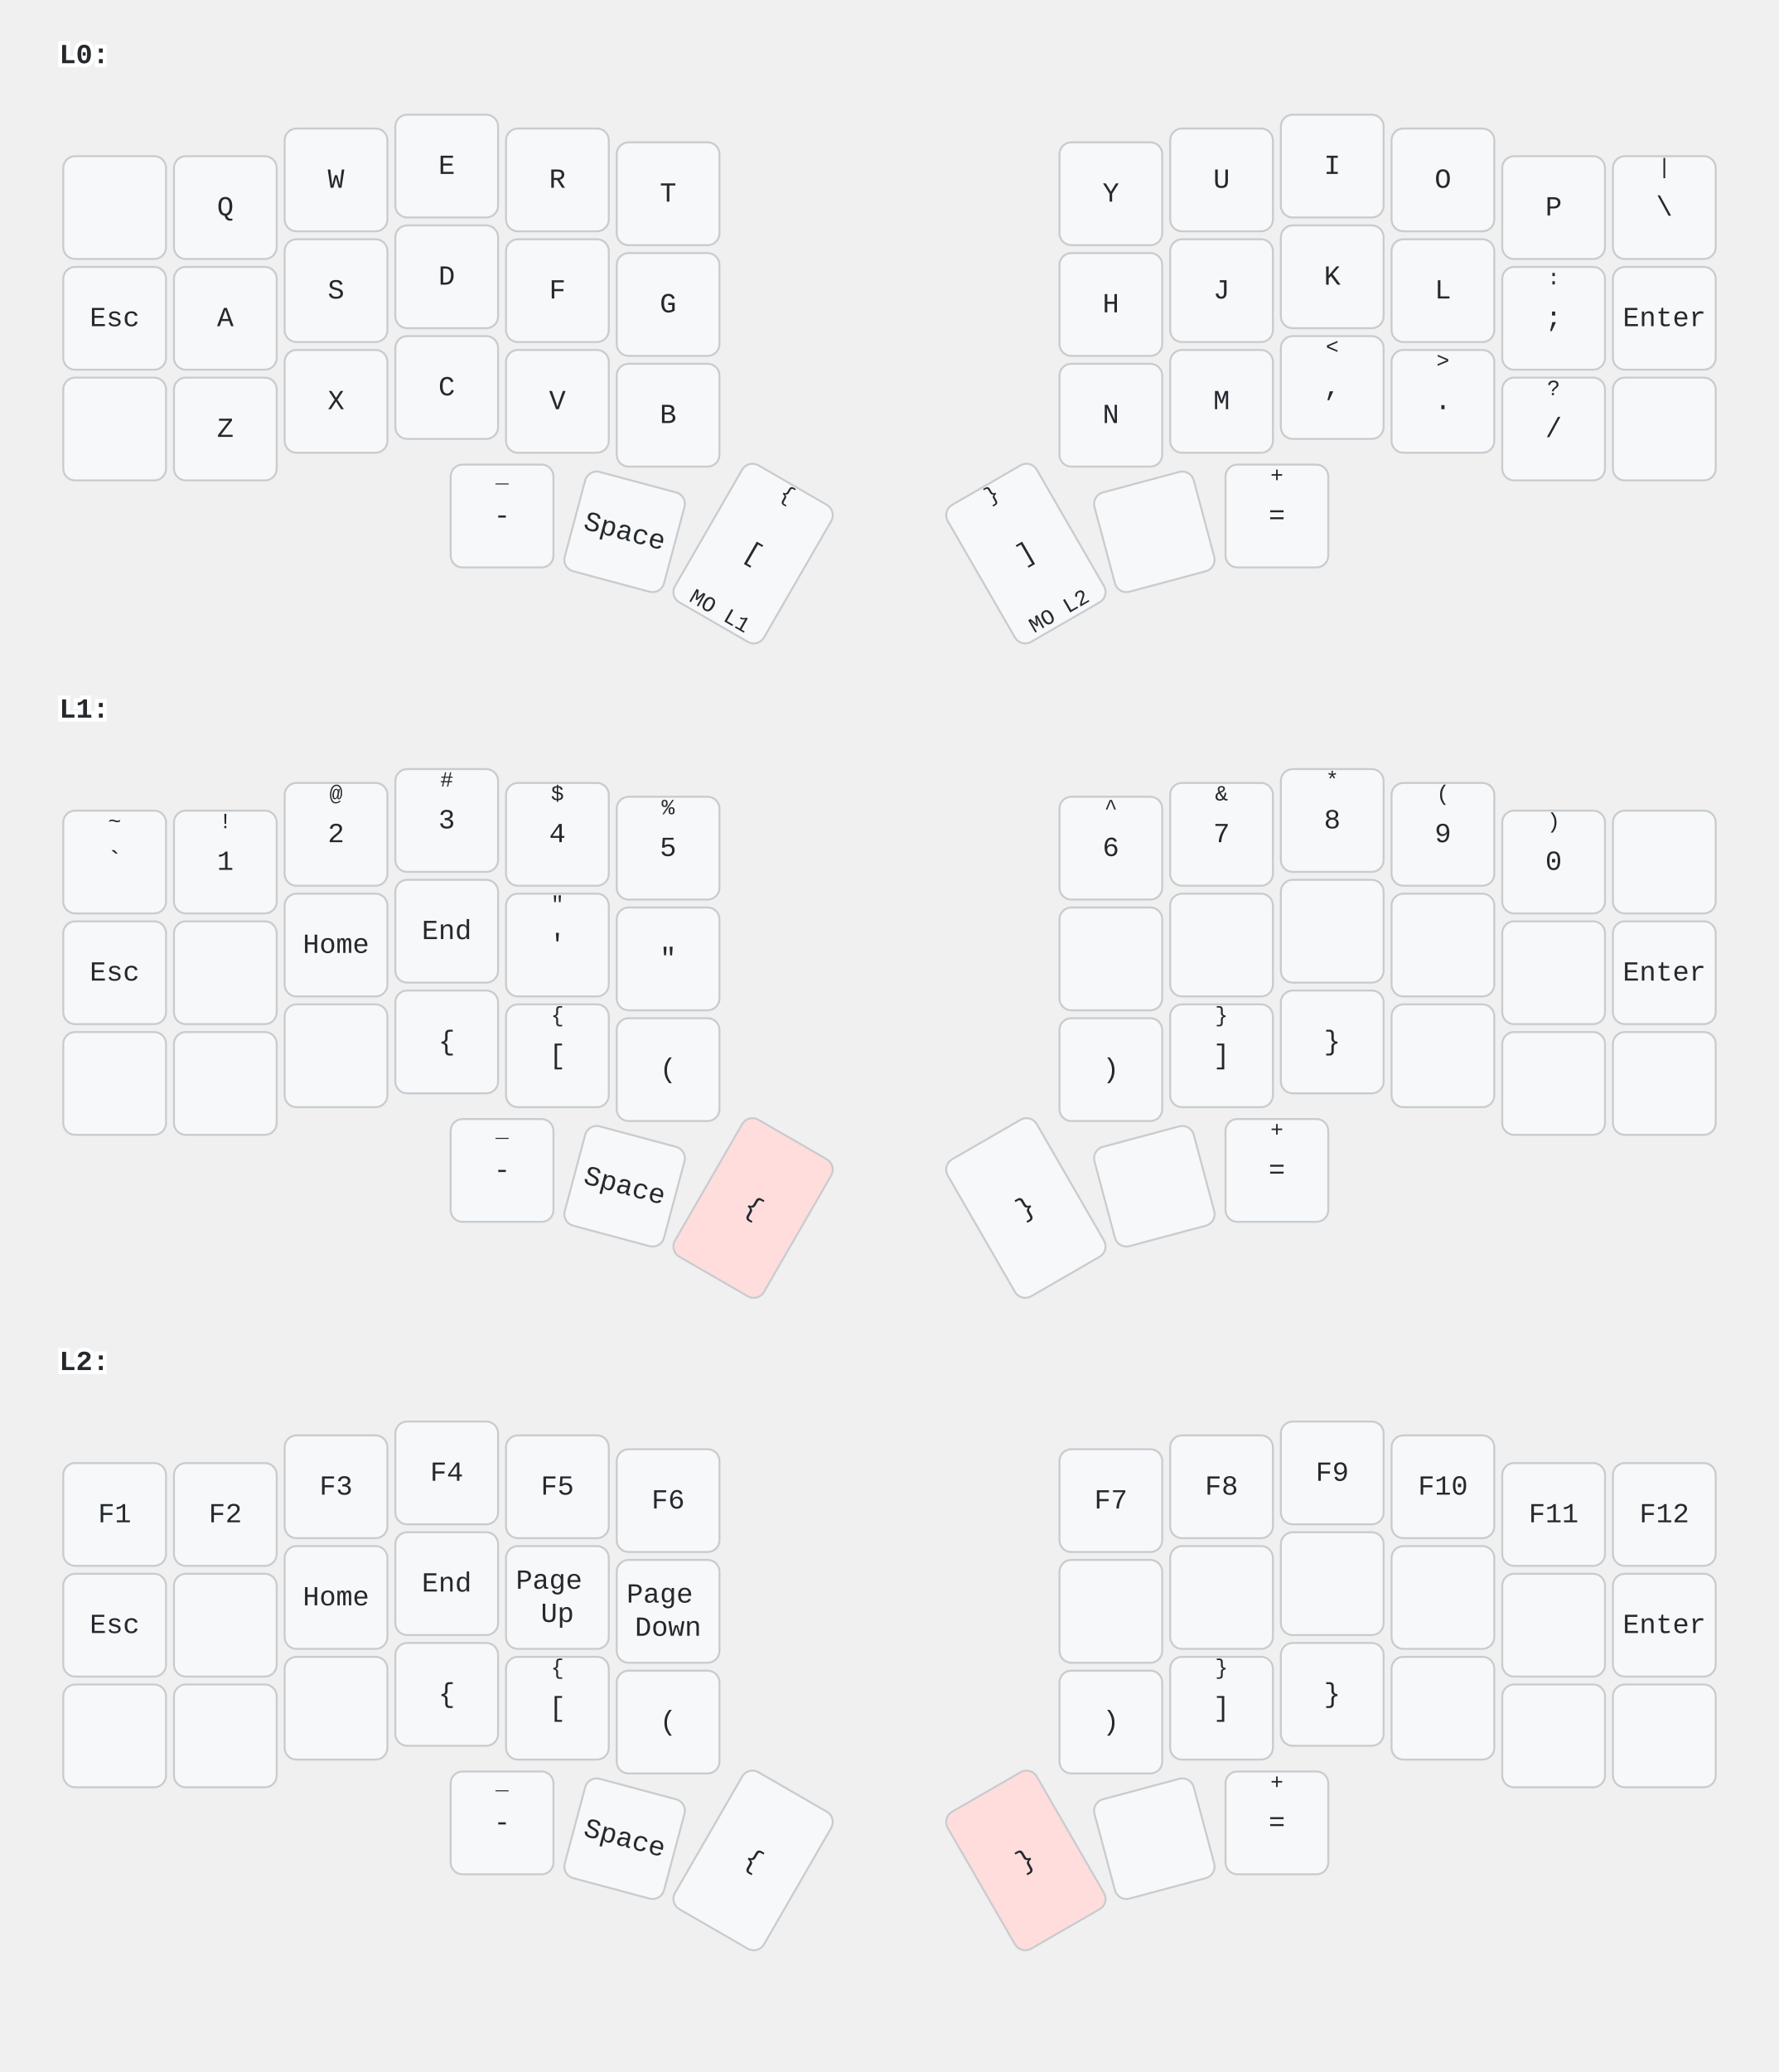
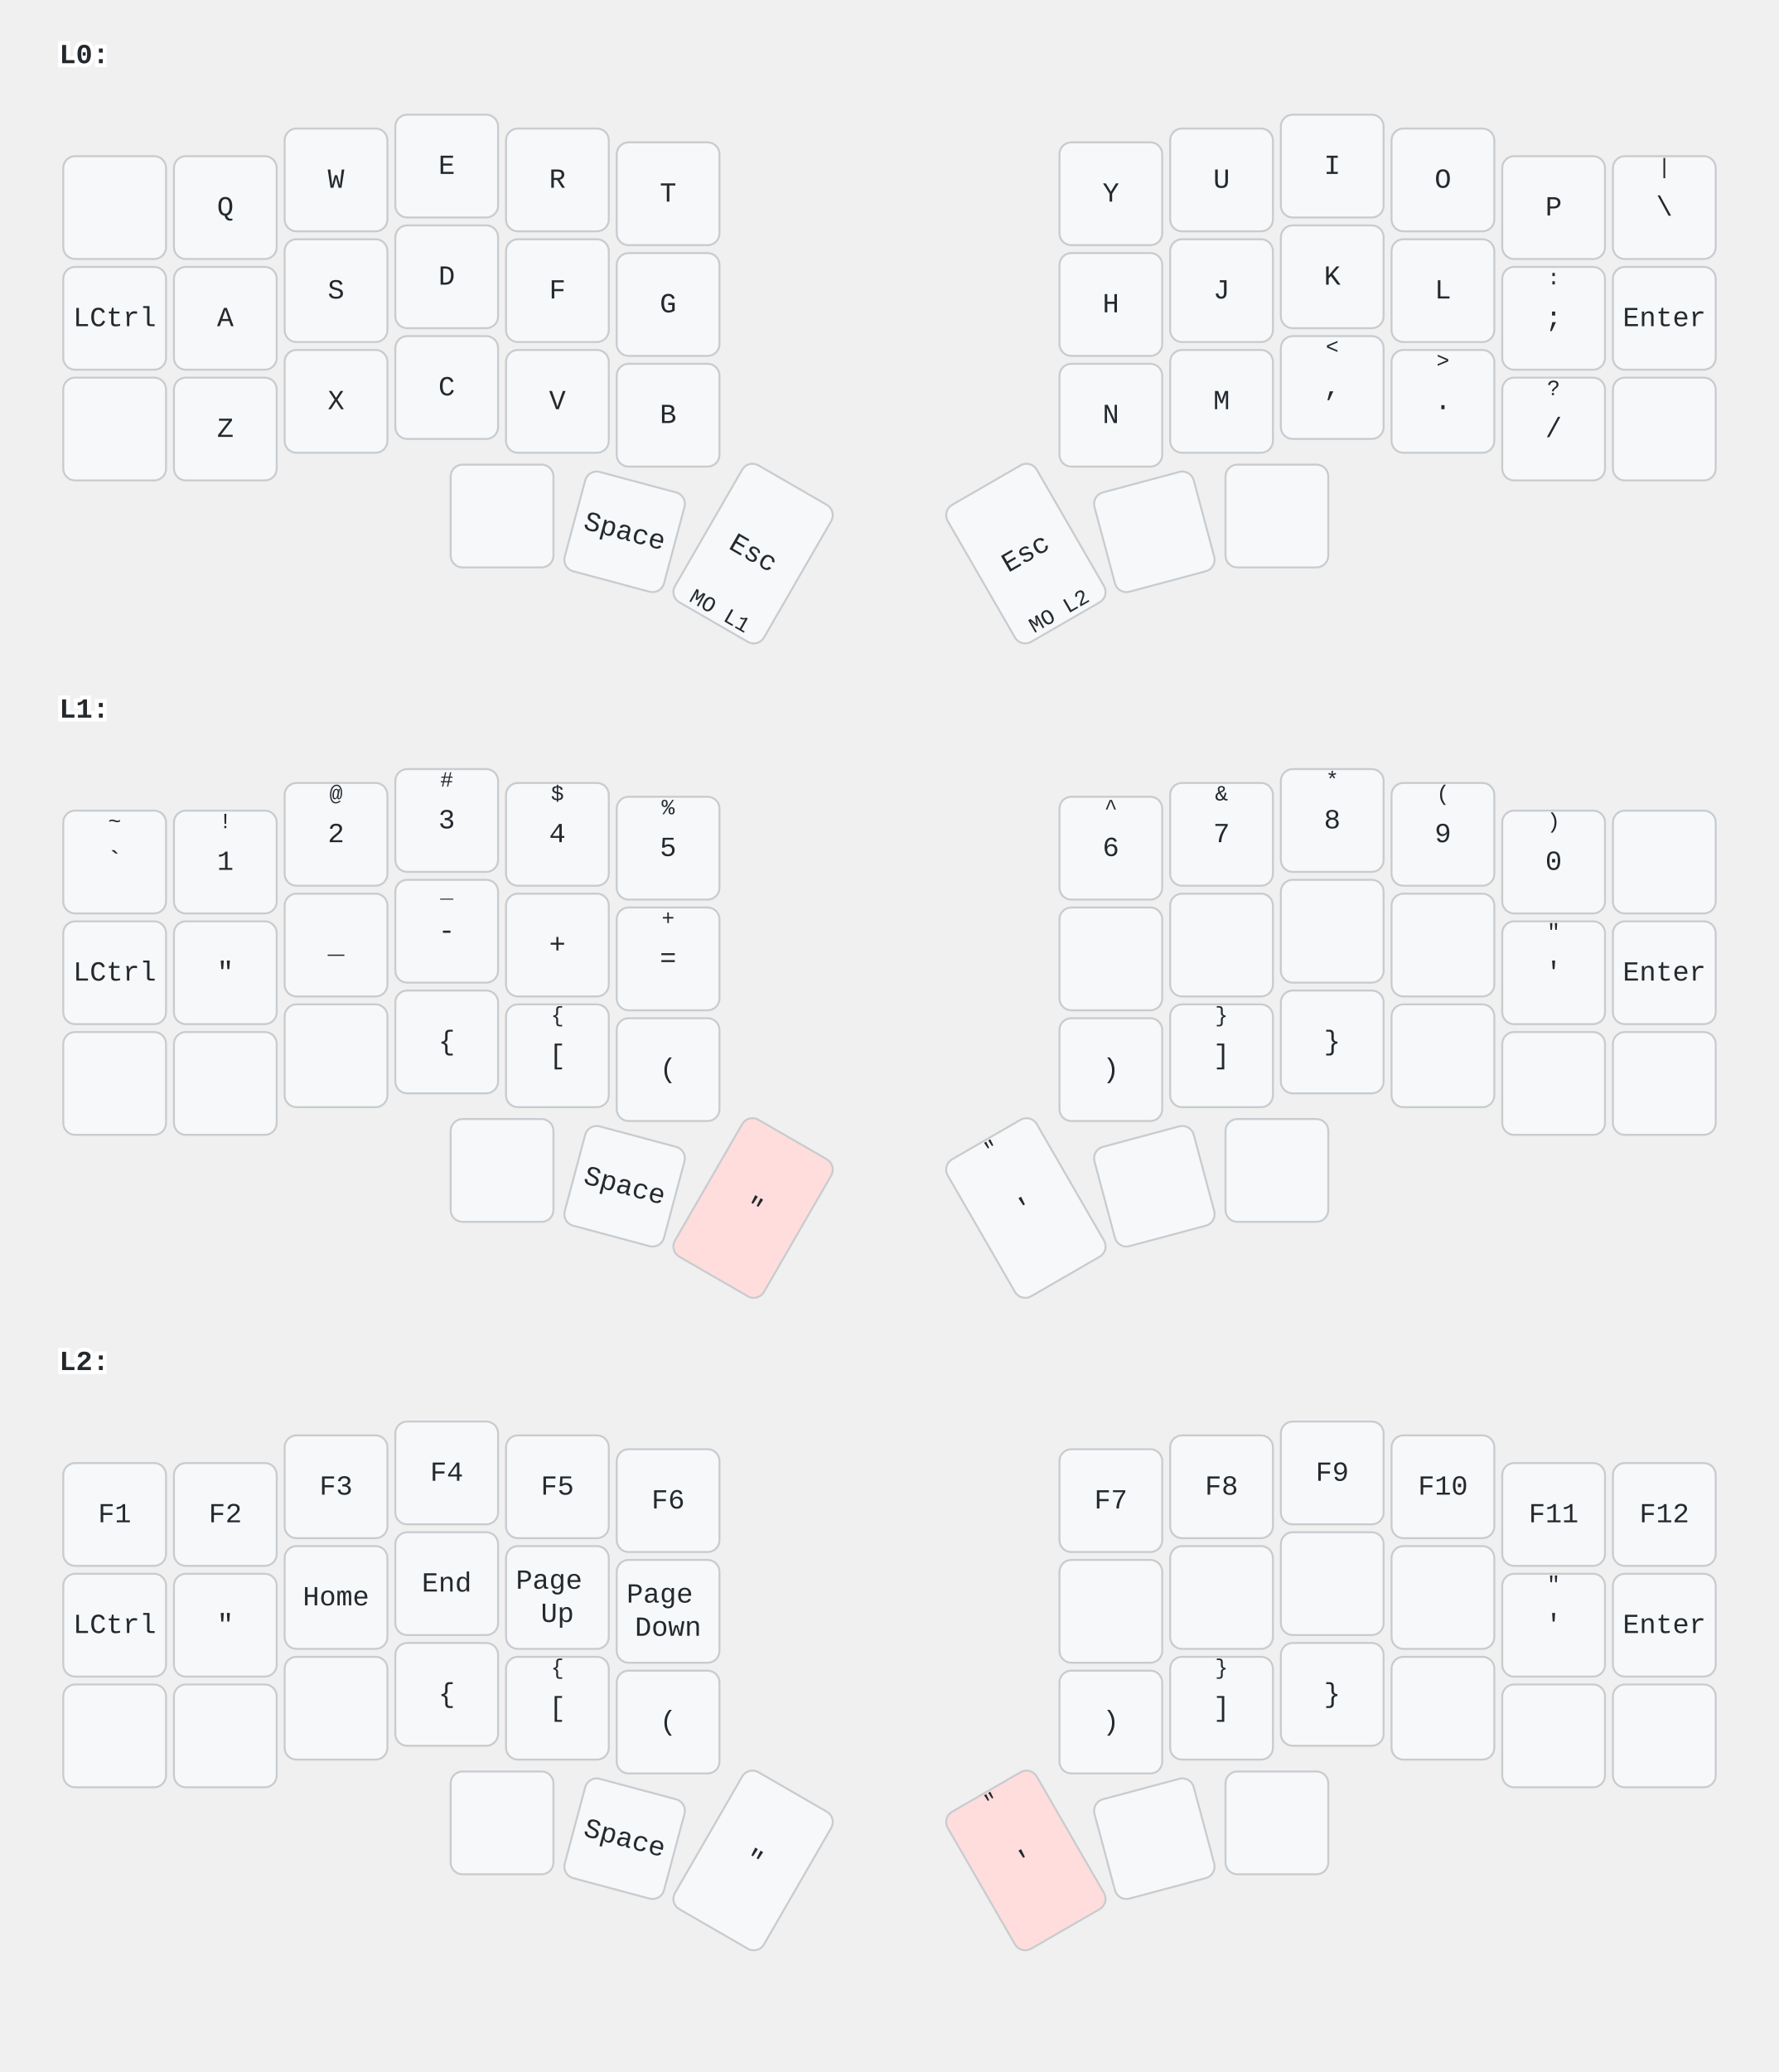
<svg xmlns="http://www.w3.org/2000/svg" xmlns:xlink="http://www.w3.org/1999/xlink" width="900" height="1048" viewBox="0 0 900 1048" class="keymap">
  <defs>/* start glyphs */
<svg id="mdi.apple-keyboard-command">
      <svg viewBox="0 0 24 24">
        <path d="M6,2A4,4 0 0,1 10,6V8H14V6A4,4 0 0,1 18,2A4,4 0 0,1 22,6A4,4 0 0,1 18,10H16V14H18A4,4 0 0,1 22,18A4,4 0 0,1 18,22A4,4 0 0,1 14,18V16H10V18A4,4 0 0,1 6,22A4,4 0 0,1 2,18A4,4 0 0,1 6,14H8V10H6A4,4 0 0,1 2,6A4,4 0 0,1 6,2M16,18A2,2 0 0,0 18,20A2,2 0 0,0 20,18A2,2 0 0,0 18,16H16V18M14,10H10V14H14V10M6,16A2,2 0 0,0 4,18A2,2 0 0,0 6,20A2,2 0 0,0 8,18V16H6M8,6A2,2 0 0,0 6,4A2,2 0 0,0 4,6A2,2 0 0,0 6,8H8V6M18,8A2,2 0 0,0 20,6A2,2 0 0,0 18,4A2,2 0 0,0 16,6V8H18Z" />
-       </svg>
-     </svg>
-     <svg id="mdi.apple-keyboard-control">
-       <svg viewBox="0 0 24 24">
-         <path d="M19.78,11.78L18.36,13.19L12,6.83L5.64,13.19L4.22,11.78L12,4L19.78,11.78Z" />
-       </svg>
-     </svg>
-     <svg id="mdi.apple-keyboard-option">
-       <svg viewBox="0 0 24 24">
-         <path d="M3,4H9.11L16.15,18H21V20H14.88L7.84,6H3V4M14,4H21V6H14V4Z" />
      </svg>
    </svg>
    <svg id="mdi.apple-keyboard-shift">
      <svg viewBox="0 0 24 24">
        <path d="M15,18V12H17.17L12,6.83L6.83,12H9V18H15M12,4L22,14H17V20H7V14H2L12,4Z" />
      </svg>
    </svg>
    <svg id="mdi.arrow-down">
      <svg viewBox="0 0 24 24">
        <path d="M11,4H13V16L18.5,10.5L19.92,11.92L12,19.84L4.08,11.92L5.5,10.5L11,16V4Z" />
      </svg>
    </svg>
    <svg id="mdi.arrow-left">
      <svg viewBox="0 0 24 24">
        <path d="M20,11V13H8L13.5,18.5L12.08,19.92L4.16,12L12.08,4.08L13.5,5.5L8,11H20Z" />
      </svg>
    </svg>
    <svg id="mdi.arrow-right">
      <svg viewBox="0 0 24 24">
        <path d="M4,11V13H16L10.5,18.5L11.92,19.92L19.84,12L11.92,4.08L10.5,5.5L16,11H4Z" />
      </svg>
    </svg>
    <svg id="mdi.arrow-up">
      <svg viewBox="0 0 24 24">
        <path d="M13,20H11V8L5.5,13.5L4.08,12.08L12,4.16L19.92,12.08L18.5,13.5L13,8V20Z" />
      </svg>
    </svg>
    <svg id="mdi.backspace-outline">
      <svg viewBox="0 0 24 24">
        <path d="M19,15.59L17.59,17L14,13.41L10.41,17L9,15.59L12.59,12L9,8.41L10.41,7L14,10.59L17.59,7L19,8.41L15.41,12L19,15.59M22,3A2,2 0 0,1 24,5V19A2,2 0 0,1 22,21H7C6.31,21 5.77,20.64 5.41,20.11L0,12L5.41,3.88C5.77,3.35 6.31,3 7,3H22M22,5H7L2.28,12L7,19H22V5Z" />
      </svg>
    </svg>
    <svg id="mdi.keyboard-tab">
      <svg viewBox="0 0 24 24">
        <path d="M20,18H22V6H20M11.59,7.41L15.17,11H1V13H15.17L11.59,16.58L13,18L19,12L13,6L11.59,7.41Z" />
      </svg>
    </svg>
  </defs>/* end glyphs */
<style>/* inherit to force styles through use tags */
svg path {
    fill: inherit;
}

/* font and background color specifications */
svg.keymap {
    font-family: SFMono-Regular,Consolas,Liberation Mono,Menlo,monospace;
    font-size: 14px;
    font-kerning: normal;
    text-rendering: optimizeLegibility;
    fill: #24292e;
}

/* default key styling */
rect.key {
    fill: #f6f8fa;
}

rect.key, rect.combo {
    stroke: #c9cccf;
    stroke-width: 1;
}

/* default key side styling, only used is draw_key_sides is set */
rect.side {
    filter: brightness(90%);
}

/* color accent for combo boxes */
rect.combo, rect.combo-separate {
    fill: #cdf;
}

/* color accent for held keys */
rect.held, rect.combo.held {
    fill: #fdd;
}

/* color accent for ghost (optional) keys */
rect.ghost, rect.combo.ghost {
    stroke-dasharray: 4, 4;
    stroke-width: 2;
}

text {
    text-anchor: middle;
    dominant-baseline: middle;
}

/* styling for layer labels */
text.label {
    font-weight: bold;
    text-anchor: start;
    stroke: white;
    stroke-width: 4;
    paint-order: stroke;
}

/* styling for optional footer */
text.footer {
    text-anchor: end;
    dominant-baseline: auto;
    stroke: white;
    stroke-width: 4;
    paint-order: stroke;
}

/* styling for combo tap, and key hold/shifted label text */
text.combo, text.hold, text.shifted {
    font-size: 11px;
}

text.hold {
    text-anchor: middle;
    dominant-baseline: auto;
}

text.shifted {
    text-anchor: middle;
    dominant-baseline: hanging;
}

text.layer-activator {
    text-decoration: underline;
}

/* styling for hold/shifted label text in combo box */
text.combo.hold, text.combo.shifted {
    font-size: 8px;
}

/* lighter symbol for transparent keys */
text.trans {
    fill: #7b7e81;
}

/* styling for combo dendrons */
path.combo {
    stroke-width: 1;
    stroke: gray;
    fill: none;
}

/* Start Tabler Icons Cleanup */
/* cannot use height/width with glyphs */
.icon-tabler &gt; path {
    fill: inherit;
    stroke: inherit;
    stroke-width: 2;
}
/* hide tabler's default box */
.icon-tabler &gt; path[stroke="none"][fill="none"] {
    visibility: hidden;
}
/* End Tabler Icons Cleanup */

@media (prefers-color-scheme: dark) {
svg.keymap { fill: #d1d6db; }
rect.key { fill: #3f4750; }
rect.key, rect.combo { stroke: #60666c; }
rect.combo, rect.combo-separate { fill: #1f3d7a; }
rect.held, rect.combo.held { fill: #854747; }
text.label, text.footer { stroke: black; }
text.trans { fill: #7e8184; }
path.combo { stroke: #7f7f7f; }

}
svg.keymap { background-color: #FFF; }</style>
  <g transform="translate(30, 0)" class="layer-L0">
    <text x="0" y="28" class="label" id="L0">L0:</text>
    <g transform="translate(0, 56)">
      <g transform="translate(28, 49)" class="key keypos-0">
        <rect rx="6" ry="6" x="-26" y="-26" width="52" height="52" class="key" />
        <use href="#mdi.keyboard-tab" xlink:href="#mdi.keyboard-tab" x="-10" y="-10" height="20" width="20.0" class="key tap glyph mdi.keyboard-tab" />
      </g>
      <g transform="translate(84, 49)" class="key keypos-1">
        <rect rx="6" ry="6" x="-26" y="-26" width="52" height="52" class="key" />
        <text x="0" y="0" class="key tap">Q</text>
      </g>
      <g transform="translate(140, 35)" class="key keypos-2">
        <rect rx="6" ry="6" x="-26" y="-26" width="52" height="52" class="key" />
        <text x="0" y="0" class="key tap">W</text>
      </g>
      <g transform="translate(196, 28)" class="key keypos-3">
        <rect rx="6" ry="6" x="-26" y="-26" width="52" height="52" class="key" />
        <text x="0" y="0" class="key tap">E</text>
      </g>
      <g transform="translate(252, 35)" class="key keypos-4">
        <rect rx="6" ry="6" x="-26" y="-26" width="52" height="52" class="key" />
        <text x="0" y="0" class="key tap">R</text>
      </g>
      <g transform="translate(308, 42)" class="key keypos-5">
        <rect rx="6" ry="6" x="-26" y="-26" width="52" height="52" class="key" />
        <text x="0" y="0" class="key tap">T</text>
      </g>
      <g transform="translate(532, 42)" class="key keypos-6">
        <rect rx="6" ry="6" x="-26" y="-26" width="52" height="52" class="key" />
        <text x="0" y="0" class="key tap">Y</text>
      </g>
      <g transform="translate(588, 35)" class="key keypos-7">
        <rect rx="6" ry="6" x="-26" y="-26" width="52" height="52" class="key" />
        <text x="0" y="0" class="key tap">U</text>
      </g>
      <g transform="translate(644, 28)" class="key keypos-8">
        <rect rx="6" ry="6" x="-26" y="-26" width="52" height="52" class="key" />
        <text x="0" y="0" class="key tap">I</text>
      </g>
      <g transform="translate(700, 35)" class="key keypos-9">
        <rect rx="6" ry="6" x="-26" y="-26" width="52" height="52" class="key" />
        <text x="0" y="0" class="key tap">O</text>
      </g>
      <g transform="translate(756, 49)" class="key keypos-10">
        <rect rx="6" ry="6" x="-26" y="-26" width="52" height="52" class="key" />
        <text x="0" y="0" class="key tap">P</text>
      </g>
      <g transform="translate(812, 49)" class="key keypos-11">
        <rect rx="6" ry="6" x="-26" y="-26" width="52" height="52" class="key" />
        <text x="0" y="0" class="key tap">\</text>
        <text x="0" y="-23" class="key shifted">|</text>
      </g>
      <g transform="translate(28, 105)" class="key keypos-12">
        <rect rx="6" ry="6" x="-26" y="-26" width="52" height="52" class="key" />
-         <text x="0" y="0" class="key tap">Esc</text>
+         <text x="0" y="0" class="key tap">LCtrl</text>
      </g>
      <g transform="translate(84, 105)" class="key keypos-13">
        <rect rx="6" ry="6" x="-26" y="-26" width="52" height="52" class="key" />
        <text x="0" y="0" class="key tap">A</text>
      </g>
      <g transform="translate(140, 91)" class="key keypos-14">
        <rect rx="6" ry="6" x="-26" y="-26" width="52" height="52" class="key" />
        <text x="0" y="0" class="key tap">S</text>
-         <use href="#mdi.apple-keyboard-command" xlink:href="#mdi.apple-keyboard-command" x="-6" y="11" height="12" width="12.0" class="key hold glyph mdi.apple-keyboard-command" />
      </g>
      <g transform="translate(196, 84)" class="key keypos-15">
        <rect rx="6" ry="6" x="-26" y="-26" width="52" height="52" class="key" />
        <text x="0" y="0" class="key tap">D</text>
-         <use href="#mdi.apple-keyboard-control" xlink:href="#mdi.apple-keyboard-control" x="-6" y="11" height="12" width="12.0" class="key hold glyph mdi.apple-keyboard-control" />
      </g>
      <g transform="translate(252, 91)" class="key keypos-16">
        <rect rx="6" ry="6" x="-26" y="-26" width="52" height="52" class="key" />
        <text x="0" y="0" class="key tap">F</text>
-         <use href="#mdi.apple-keyboard-shift" xlink:href="#mdi.apple-keyboard-shift" x="-6" y="11" height="12" width="12.0" class="key hold glyph mdi.apple-keyboard-shift" />
      </g>
      <g transform="translate(308, 98)" class="key keypos-17">
        <rect rx="6" ry="6" x="-26" y="-26" width="52" height="52" class="key" />
        <text x="0" y="0" class="key tap">G</text>
      </g>
      <g transform="translate(532, 98)" class="key keypos-18">
        <rect rx="6" ry="6" x="-26" y="-26" width="52" height="52" class="key" />
        <text x="0" y="0" class="key tap">H</text>
      </g>
      <g transform="translate(588, 91)" class="key keypos-19">
        <rect rx="6" ry="6" x="-26" y="-26" width="52" height="52" class="key" />
        <text x="0" y="0" class="key tap">J</text>
-         <use href="#mdi.apple-keyboard-shift" xlink:href="#mdi.apple-keyboard-shift" x="-6" y="11" height="12" width="12.0" class="key hold glyph mdi.apple-keyboard-shift" />
      </g>
      <g transform="translate(644, 84)" class="key keypos-20">
        <rect rx="6" ry="6" x="-26" y="-26" width="52" height="52" class="key" />
        <text x="0" y="0" class="key tap">K</text>
-         <use href="#mdi.apple-keyboard-control" xlink:href="#mdi.apple-keyboard-control" x="-6" y="11" height="12" width="12.0" class="key hold glyph mdi.apple-keyboard-control" />
      </g>
      <g transform="translate(700, 91)" class="key keypos-21">
        <rect rx="6" ry="6" x="-26" y="-26" width="52" height="52" class="key" />
        <text x="0" y="0" class="key tap">L</text>
-         <use href="#mdi.apple-keyboard-command" xlink:href="#mdi.apple-keyboard-command" x="-6" y="11" height="12" width="12.0" class="key hold glyph mdi.apple-keyboard-command" />
      </g>
      <g transform="translate(756, 105)" class="key keypos-22">
        <rect rx="6" ry="6" x="-26" y="-26" width="52" height="52" class="key" />
        <text x="0" y="0" class="key tap">;</text>
        <text x="0" y="-23" class="key shifted">:</text>
      </g>
      <g transform="translate(812, 105)" class="key keypos-23">
        <rect rx="6" ry="6" x="-26" y="-26" width="52" height="52" class="key" />
        <text x="0" y="0" class="key tap">Enter</text>
      </g>
      <g transform="translate(28, 161)" class="key keypos-24">
        <rect rx="6" ry="6" x="-26" y="-26" width="52" height="52" class="key" />
-         <use href="#mdi.apple-keyboard-option" xlink:href="#mdi.apple-keyboard-option" x="-10" y="-10" height="20" width="20.0" class="key tap glyph mdi.apple-keyboard-option" />
+         <use href="#mdi.apple-keyboard-shift" xlink:href="#mdi.apple-keyboard-shift" x="-10" y="-10" height="20" width="20.0" class="key tap glyph mdi.apple-keyboard-shift" />
      </g>
      <g transform="translate(84, 161)" class="key keypos-25">
        <rect rx="6" ry="6" x="-26" y="-26" width="52" height="52" class="key" />
        <text x="0" y="0" class="key tap">Z</text>
      </g>
      <g transform="translate(140, 147)" class="key keypos-26">
        <rect rx="6" ry="6" x="-26" y="-26" width="52" height="52" class="key" />
        <text x="0" y="0" class="key tap">X</text>
      </g>
      <g transform="translate(196, 140)" class="key keypos-27">
        <rect rx="6" ry="6" x="-26" y="-26" width="52" height="52" class="key" />
        <text x="0" y="0" class="key tap">C</text>
      </g>
      <g transform="translate(252, 147)" class="key keypos-28">
        <rect rx="6" ry="6" x="-26" y="-26" width="52" height="52" class="key" />
        <text x="0" y="0" class="key tap">V</text>
      </g>
      <g transform="translate(308, 154)" class="key keypos-29">
        <rect rx="6" ry="6" x="-26" y="-26" width="52" height="52" class="key" />
        <text x="0" y="0" class="key tap">B</text>
      </g>
      <g transform="translate(532, 154)" class="key keypos-30">
        <rect rx="6" ry="6" x="-26" y="-26" width="52" height="52" class="key" />
        <text x="0" y="0" class="key tap">N</text>
      </g>
      <g transform="translate(588, 147)" class="key keypos-31">
        <rect rx="6" ry="6" x="-26" y="-26" width="52" height="52" class="key" />
        <text x="0" y="0" class="key tap">M</text>
      </g>
      <g transform="translate(644, 140)" class="key keypos-32">
        <rect rx="6" ry="6" x="-26" y="-26" width="52" height="52" class="key" />
        <text x="0" y="0" class="key tap">,</text>
        <text x="0" y="-23" class="key shifted">&lt;</text>
      </g>
      <g transform="translate(700, 147)" class="key keypos-33">
        <rect rx="6" ry="6" x="-26" y="-26" width="52" height="52" class="key" />
        <text x="0" y="0" class="key tap">.</text>
        <text x="0" y="-23" class="key shifted">&gt;</text>
      </g>
      <g transform="translate(756, 161)" class="key keypos-34">
        <rect rx="6" ry="6" x="-26" y="-26" width="52" height="52" class="key" />
        <text x="0" y="0" class="key tap">/</text>
        <text x="0" y="-23" class="key shifted">?</text>
      </g>
      <g transform="translate(812, 161)" class="key keypos-35">
        <rect rx="6" ry="6" x="-26" y="-26" width="52" height="52" class="key" />
-         <use href="#mdi.apple-keyboard-option" xlink:href="#mdi.apple-keyboard-option" x="-10" y="-10" height="20" width="20.0" class="key tap glyph mdi.apple-keyboard-option" />
+         <use href="#mdi.apple-keyboard-shift" xlink:href="#mdi.apple-keyboard-shift" x="-10" y="-10" height="20" width="20.0" class="key tap glyph mdi.apple-keyboard-shift" />
      </g>
      <g transform="translate(224, 205)" class="key keypos-36">
        <rect rx="6" ry="6" x="-26" y="-26" width="52" height="52" class="key" />
-         <text x="0" y="0" class="key tap">-</text>
-         <text x="0" y="-23" class="key shifted">_</text>
+         <use href="#mdi.apple-keyboard-command" xlink:href="#mdi.apple-keyboard-command" x="-10" y="-10" height="20" width="20.0" class="key tap glyph mdi.apple-keyboard-command" />
      </g>
      <g transform="translate(286, 213) rotate(15.0)" class="key keypos-37">
        <rect rx="6" ry="6" x="-26" y="-26" width="52" height="52" class="key" />
        <text x="0" y="0" class="key tap">Space</text>
      </g>
      <g transform="translate(351, 224) rotate(30.0)" class="key keypos-38">
        <rect rx="6" ry="6" x="-26" y="-40" width="52" height="80" class="key" />
-         <text x="0" y="0" class="key tap">[</text>
+         <text x="0" y="0" class="key tap">Esc</text>
        <text x="0" y="37" class="key hold">MO L1</text>
-         <text x="0" y="-37" class="key shifted">{</text>
      </g>
      <g transform="translate(489, 224) rotate(-30.0)" class="key keypos-39">
        <rect rx="6" ry="6" x="-26" y="-40" width="52" height="80" class="key" />
-         <text x="0" y="0" class="key tap">]</text>
+         <text x="0" y="0" class="key tap">Esc</text>
        <text x="0" y="37" class="key hold">MO L2</text>
-         <text x="0" y="-37" class="key shifted">}</text>
      </g>
      <g transform="translate(554, 213) rotate(-15.0)" class="key keypos-40">
        <rect rx="6" ry="6" x="-26" y="-26" width="52" height="52" class="key" />
        <use href="#mdi.backspace-outline" xlink:href="#mdi.backspace-outline" x="-10" y="-10" height="20" width="20.0" class="key tap glyph mdi.backspace-outline" />
      </g>
      <g transform="translate(616, 205)" class="key keypos-41">
        <rect rx="6" ry="6" x="-26" y="-26" width="52" height="52" class="key" />
-         <text x="0" y="0" class="key tap">=</text>
-         <text x="0" y="-23" class="key shifted">+</text>
+         <use href="#mdi.apple-keyboard-command" xlink:href="#mdi.apple-keyboard-command" x="-10" y="-10" height="20" width="20.0" class="key tap glyph mdi.apple-keyboard-command" />
      </g>
    </g>
  </g>
  <g transform="translate(30, 331)" class="layer-L1">
    <text x="0" y="28" class="label" id="L1">L1:</text>
    <g transform="translate(0, 56)">
      <g transform="translate(28, 49)" class="key keypos-0">
        <rect rx="6" ry="6" x="-26" y="-26" width="52" height="52" class="key" />
        <text x="0" y="0" class="key tap">`</text>
        <text x="0" y="-23" class="key shifted">~</text>
      </g>
      <g transform="translate(84, 49)" class="key keypos-1">
        <rect rx="6" ry="6" x="-26" y="-26" width="52" height="52" class="key" />
        <text x="0" y="0" class="key tap">1</text>
        <text x="0" y="-23" class="key shifted">!</text>
      </g>
      <g transform="translate(140, 35)" class="key keypos-2">
        <rect rx="6" ry="6" x="-26" y="-26" width="52" height="52" class="key" />
        <text x="0" y="0" class="key tap">2</text>
        <text x="0" y="-23" class="key shifted">@</text>
      </g>
      <g transform="translate(196, 28)" class="key keypos-3">
        <rect rx="6" ry="6" x="-26" y="-26" width="52" height="52" class="key" />
        <text x="0" y="0" class="key tap">3</text>
        <text x="0" y="-23" class="key shifted">#</text>
      </g>
      <g transform="translate(252, 35)" class="key keypos-4">
        <rect rx="6" ry="6" x="-26" y="-26" width="52" height="52" class="key" />
        <text x="0" y="0" class="key tap">4</text>
        <text x="0" y="-23" class="key shifted">$</text>
      </g>
      <g transform="translate(308, 42)" class="key keypos-5">
        <rect rx="6" ry="6" x="-26" y="-26" width="52" height="52" class="key" />
        <text x="0" y="0" class="key tap">5</text>
        <text x="0" y="-23" class="key shifted">%</text>
      </g>
      <g transform="translate(532, 42)" class="key keypos-6">
        <rect rx="6" ry="6" x="-26" y="-26" width="52" height="52" class="key" />
        <text x="0" y="0" class="key tap">6</text>
        <text x="0" y="-23" class="key shifted">^</text>
      </g>
      <g transform="translate(588, 35)" class="key keypos-7">
        <rect rx="6" ry="6" x="-26" y="-26" width="52" height="52" class="key" />
        <text x="0" y="0" class="key tap">7</text>
        <text x="0" y="-23" class="key shifted">&amp;</text>
      </g>
      <g transform="translate(644, 28)" class="key keypos-8">
        <rect rx="6" ry="6" x="-26" y="-26" width="52" height="52" class="key" />
        <text x="0" y="0" class="key tap">8</text>
        <text x="0" y="-23" class="key shifted">*</text>
      </g>
      <g transform="translate(700, 35)" class="key keypos-9">
        <rect rx="6" ry="6" x="-26" y="-26" width="52" height="52" class="key" />
        <text x="0" y="0" class="key tap">9</text>
        <text x="0" y="-23" class="key shifted">(</text>
      </g>
      <g transform="translate(756, 49)" class="key keypos-10">
        <rect rx="6" ry="6" x="-26" y="-26" width="52" height="52" class="key" />
        <text x="0" y="0" class="key tap">0</text>
        <text x="0" y="-23" class="key shifted">)</text>
      </g>
      <g transform="translate(812, 49)" class="key keypos-11">
        <rect rx="6" ry="6" x="-26" y="-26" width="52" height="52" class="key" />
      </g>
      <g transform="translate(28, 105)" class="key keypos-12">
        <rect rx="6" ry="6" x="-26" y="-26" width="52" height="52" class="key" />
-         <text x="0" y="0" class="key tap">Esc</text>
+         <text x="0" y="0" class="key tap">LCtrl</text>
      </g>
      <g transform="translate(84, 105)" class="key keypos-13">
        <rect rx="6" ry="6" x="-26" y="-26" width="52" height="52" class="key" />
+         <text x="0" y="0" class="key tap">"</text>
      </g>
      <g transform="translate(140, 91)" class="key keypos-14">
        <rect rx="6" ry="6" x="-26" y="-26" width="52" height="52" class="key" />
-         <text x="0" y="0" class="key tap">Home</text>
-         <use href="#mdi.apple-keyboard-command" xlink:href="#mdi.apple-keyboard-command" x="-6" y="11" height="12" width="12.0" class="key hold glyph mdi.apple-keyboard-command" />
+         <text x="0" y="0" class="key tap">_</text>
      </g>
      <g transform="translate(196, 84)" class="key keypos-15">
        <rect rx="6" ry="6" x="-26" y="-26" width="52" height="52" class="key" />
-         <text x="0" y="0" class="key tap">End</text>
-         <use href="#mdi.apple-keyboard-control" xlink:href="#mdi.apple-keyboard-control" x="-6" y="11" height="12" width="12.0" class="key hold glyph mdi.apple-keyboard-control" />
+         <text x="0" y="0" class="key tap">-</text>
+         <text x="0" y="-23" class="key shifted">_</text>
      </g>
      <g transform="translate(252, 91)" class="key keypos-16">
        <rect rx="6" ry="6" x="-26" y="-26" width="52" height="52" class="key" />
+         <text x="0" y="0" class="key tap">+</text>
+       </g>
+       <g transform="translate(308, 98)" class="key keypos-17">
+         <rect rx="6" ry="6" x="-26" y="-26" width="52" height="52" class="key" />
+         <text x="0" y="0" class="key tap">=</text>
+         <text x="0" y="-23" class="key shifted">+</text>
+       </g>
+       <g transform="translate(532, 98)" class="key keypos-18">
+         <rect rx="6" ry="6" x="-26" y="-26" width="52" height="52" class="key" />
+         <use href="#mdi.arrow-left" xlink:href="#mdi.arrow-left" x="-10" y="-10" height="20" width="20.0" class="key tap glyph mdi.arrow-left" />
+       </g>
+       <g transform="translate(588, 91)" class="key keypos-19">
+         <rect rx="6" ry="6" x="-26" y="-26" width="52" height="52" class="key" />
+         <use href="#mdi.arrow-down" xlink:href="#mdi.arrow-down" x="-10" y="-10" height="20" width="20.0" class="key tap glyph mdi.arrow-down" />
+       </g>
+       <g transform="translate(644, 84)" class="key keypos-20">
+         <rect rx="6" ry="6" x="-26" y="-26" width="52" height="52" class="key" />
+         <use href="#mdi.arrow-up" xlink:href="#mdi.arrow-up" x="-10" y="-10" height="20" width="20.0" class="key tap glyph mdi.arrow-up" />
+       </g>
+       <g transform="translate(700, 91)" class="key keypos-21">
+         <rect rx="6" ry="6" x="-26" y="-26" width="52" height="52" class="key" />
+         <use href="#mdi.arrow-right" xlink:href="#mdi.arrow-right" x="-10" y="-10" height="20" width="20.0" class="key tap glyph mdi.arrow-right" />
+       </g>
+       <g transform="translate(756, 105)" class="key keypos-22">
+         <rect rx="6" ry="6" x="-26" y="-26" width="52" height="52" class="key" />
        <text x="0" y="0" class="key tap">'</text>
-         <use href="#mdi.apple-keyboard-shift" xlink:href="#mdi.apple-keyboard-shift" x="-6" y="11" height="12" width="12.0" class="key hold glyph mdi.apple-keyboard-shift" />
        <text x="0" y="-23" class="key shifted">"</text>
      </g>
-       <g transform="translate(308, 98)" class="key keypos-17">
-         <rect rx="6" ry="6" x="-26" y="-26" width="52" height="52" class="key" />
-         <text x="0" y="0" class="key tap">"</text>
-       </g>
-       <g transform="translate(532, 98)" class="key keypos-18">
-         <rect rx="6" ry="6" x="-26" y="-26" width="52" height="52" class="key" />
-         <use href="#mdi.arrow-left" xlink:href="#mdi.arrow-left" x="-10" y="-10" height="20" width="20.0" class="key tap glyph mdi.arrow-left" />
-       </g>
-       <g transform="translate(588, 91)" class="key keypos-19">
-         <rect rx="6" ry="6" x="-26" y="-26" width="52" height="52" class="key" />
-         <use href="#mdi.arrow-down" xlink:href="#mdi.arrow-down" x="-10" y="-10" height="20" width="20.0" class="key tap glyph mdi.arrow-down" />
-         <use href="#mdi.apple-keyboard-shift" xlink:href="#mdi.apple-keyboard-shift" x="-6" y="11" height="12" width="12.0" class="key hold glyph mdi.apple-keyboard-shift" />
-       </g>
-       <g transform="translate(644, 84)" class="key keypos-20">
-         <rect rx="6" ry="6" x="-26" y="-26" width="52" height="52" class="key" />
-         <use href="#mdi.arrow-up" xlink:href="#mdi.arrow-up" x="-10" y="-10" height="20" width="20.0" class="key tap glyph mdi.arrow-up" />
-         <use href="#mdi.apple-keyboard-control" xlink:href="#mdi.apple-keyboard-control" x="-6" y="11" height="12" width="12.0" class="key hold glyph mdi.apple-keyboard-control" />
-       </g>
-       <g transform="translate(700, 91)" class="key keypos-21">
-         <rect rx="6" ry="6" x="-26" y="-26" width="52" height="52" class="key" />
-         <use href="#mdi.arrow-right" xlink:href="#mdi.arrow-right" x="-10" y="-10" height="20" width="20.0" class="key tap glyph mdi.arrow-right" />
-         <use href="#mdi.apple-keyboard-command" xlink:href="#mdi.apple-keyboard-command" x="-6" y="11" height="12" width="12.0" class="key hold glyph mdi.apple-keyboard-command" />
-       </g>
-       <g transform="translate(756, 105)" class="key keypos-22">
-         <rect rx="6" ry="6" x="-26" y="-26" width="52" height="52" class="key" />
-       </g>
      <g transform="translate(812, 105)" class="key keypos-23">
        <rect rx="6" ry="6" x="-26" y="-26" width="52" height="52" class="key" />
        <text x="0" y="0" class="key tap">Enter</text>
      </g>
      <g transform="translate(28, 161)" class="key keypos-24">
        <rect rx="6" ry="6" x="-26" y="-26" width="52" height="52" class="key" />
-         <use href="#mdi.apple-keyboard-option" xlink:href="#mdi.apple-keyboard-option" x="-10" y="-10" height="20" width="20.0" class="key tap glyph mdi.apple-keyboard-option" />
+         <use href="#mdi.apple-keyboard-shift" xlink:href="#mdi.apple-keyboard-shift" x="-10" y="-10" height="20" width="20.0" class="key tap glyph mdi.apple-keyboard-shift" />
      </g>
      <g transform="translate(84, 161)" class="key keypos-25">
        <rect rx="6" ry="6" x="-26" y="-26" width="52" height="52" class="key" />
      </g>
      <g transform="translate(140, 147)" class="key keypos-26">
        <rect rx="6" ry="6" x="-26" y="-26" width="52" height="52" class="key" />
      </g>
      <g transform="translate(196, 140)" class="key keypos-27">
        <rect rx="6" ry="6" x="-26" y="-26" width="52" height="52" class="key" />
        <text x="0" y="0" class="key tap">{</text>
      </g>
      <g transform="translate(252, 147)" class="key keypos-28">
        <rect rx="6" ry="6" x="-26" y="-26" width="52" height="52" class="key" />
        <text x="0" y="0" class="key tap">[</text>
        <text x="0" y="-23" class="key shifted">{</text>
      </g>
      <g transform="translate(308, 154)" class="key keypos-29">
        <rect rx="6" ry="6" x="-26" y="-26" width="52" height="52" class="key" />
        <text x="0" y="0" class="key tap">(</text>
      </g>
      <g transform="translate(532, 154)" class="key keypos-30">
        <rect rx="6" ry="6" x="-26" y="-26" width="52" height="52" class="key" />
        <text x="0" y="0" class="key tap">)</text>
      </g>
      <g transform="translate(588, 147)" class="key keypos-31">
        <rect rx="6" ry="6" x="-26" y="-26" width="52" height="52" class="key" />
        <text x="0" y="0" class="key tap">]</text>
        <text x="0" y="-23" class="key shifted">}</text>
      </g>
      <g transform="translate(644, 140)" class="key keypos-32">
        <rect rx="6" ry="6" x="-26" y="-26" width="52" height="52" class="key" />
        <text x="0" y="0" class="key tap">}</text>
      </g>
      <g transform="translate(700, 147)" class="key keypos-33">
        <rect rx="6" ry="6" x="-26" y="-26" width="52" height="52" class="key" />
      </g>
      <g transform="translate(756, 161)" class="key keypos-34">
        <rect rx="6" ry="6" x="-26" y="-26" width="52" height="52" class="key" />
      </g>
      <g transform="translate(812, 161)" class="key keypos-35">
        <rect rx="6" ry="6" x="-26" y="-26" width="52" height="52" class="key" />
-         <use href="#mdi.apple-keyboard-option" xlink:href="#mdi.apple-keyboard-option" x="-10" y="-10" height="20" width="20.0" class="key tap glyph mdi.apple-keyboard-option" />
+         <use href="#mdi.apple-keyboard-shift" xlink:href="#mdi.apple-keyboard-shift" x="-10" y="-10" height="20" width="20.0" class="key tap glyph mdi.apple-keyboard-shift" />
      </g>
      <g transform="translate(224, 205)" class="key keypos-36">
        <rect rx="6" ry="6" x="-26" y="-26" width="52" height="52" class="key" />
-         <text x="0" y="0" class="key tap">-</text>
-         <text x="0" y="-23" class="key shifted">_</text>
+         <use href="#mdi.apple-keyboard-command" xlink:href="#mdi.apple-keyboard-command" x="-10" y="-10" height="20" width="20.0" class="key tap glyph mdi.apple-keyboard-command" />
      </g>
      <g transform="translate(286, 213) rotate(15.0)" class="key keypos-37">
        <rect rx="6" ry="6" x="-26" y="-26" width="52" height="52" class="key" />
        <text x="0" y="0" class="key tap">Space</text>
      </g>
      <g transform="translate(351, 224) rotate(30.0)" class="key held keypos-38">
        <rect rx="6" ry="6" x="-26" y="-40" width="52" height="80" class="key held" />
-         <text x="0" y="0" class="key held tap">{</text>
+         <text x="0" y="0" class="key held tap">"</text>
      </g>
      <g transform="translate(489, 224) rotate(-30.0)" class="key keypos-39">
        <rect rx="6" ry="6" x="-26" y="-40" width="52" height="80" class="key" />
-         <text x="0" y="0" class="key tap">}</text>
+         <text x="0" y="0" class="key tap">'</text>
+         <text x="0" y="-37" class="key shifted">"</text>
      </g>
      <g transform="translate(554, 213) rotate(-15.0)" class="key keypos-40">
        <rect rx="6" ry="6" x="-26" y="-26" width="52" height="52" class="key" />
        <use href="#mdi.backspace-outline" xlink:href="#mdi.backspace-outline" x="-10" y="-10" height="20" width="20.0" class="key tap glyph mdi.backspace-outline" />
      </g>
      <g transform="translate(616, 205)" class="key keypos-41">
        <rect rx="6" ry="6" x="-26" y="-26" width="52" height="52" class="key" />
-         <text x="0" y="0" class="key tap">=</text>
-         <text x="0" y="-23" class="key shifted">+</text>
+         <use href="#mdi.apple-keyboard-command" xlink:href="#mdi.apple-keyboard-command" x="-10" y="-10" height="20" width="20.0" class="key tap glyph mdi.apple-keyboard-command" />
      </g>
    </g>
  </g>
  <g transform="translate(30, 661)" class="layer-L2">
    <text x="0" y="28" class="label" id="L2">L2:</text>
    <g transform="translate(0, 56)">
      <g transform="translate(28, 49)" class="key keypos-0">
        <rect rx="6" ry="6" x="-26" y="-26" width="52" height="52" class="key" />
        <text x="0" y="0" class="key tap">F1</text>
      </g>
      <g transform="translate(84, 49)" class="key keypos-1">
        <rect rx="6" ry="6" x="-26" y="-26" width="52" height="52" class="key" />
        <text x="0" y="0" class="key tap">F2</text>
      </g>
      <g transform="translate(140, 35)" class="key keypos-2">
        <rect rx="6" ry="6" x="-26" y="-26" width="52" height="52" class="key" />
        <text x="0" y="0" class="key tap">F3</text>
      </g>
      <g transform="translate(196, 28)" class="key keypos-3">
        <rect rx="6" ry="6" x="-26" y="-26" width="52" height="52" class="key" />
        <text x="0" y="0" class="key tap">F4</text>
      </g>
      <g transform="translate(252, 35)" class="key keypos-4">
        <rect rx="6" ry="6" x="-26" y="-26" width="52" height="52" class="key" />
        <text x="0" y="0" class="key tap">F5</text>
      </g>
      <g transform="translate(308, 42)" class="key keypos-5">
        <rect rx="6" ry="6" x="-26" y="-26" width="52" height="52" class="key" />
        <text x="0" y="0" class="key tap">F6</text>
      </g>
      <g transform="translate(532, 42)" class="key keypos-6">
        <rect rx="6" ry="6" x="-26" y="-26" width="52" height="52" class="key" />
        <text x="0" y="0" class="key tap">F7</text>
      </g>
      <g transform="translate(588, 35)" class="key keypos-7">
        <rect rx="6" ry="6" x="-26" y="-26" width="52" height="52" class="key" />
        <text x="0" y="0" class="key tap">F8</text>
      </g>
      <g transform="translate(644, 28)" class="key keypos-8">
        <rect rx="6" ry="6" x="-26" y="-26" width="52" height="52" class="key" />
        <text x="0" y="0" class="key tap">F9</text>
      </g>
      <g transform="translate(700, 35)" class="key keypos-9">
        <rect rx="6" ry="6" x="-26" y="-26" width="52" height="52" class="key" />
        <text x="0" y="0" class="key tap">F10</text>
      </g>
      <g transform="translate(756, 49)" class="key keypos-10">
        <rect rx="6" ry="6" x="-26" y="-26" width="52" height="52" class="key" />
        <text x="0" y="0" class="key tap">F11</text>
      </g>
      <g transform="translate(812, 49)" class="key keypos-11">
        <rect rx="6" ry="6" x="-26" y="-26" width="52" height="52" class="key" />
        <text x="0" y="0" class="key tap">F12</text>
      </g>
      <g transform="translate(28, 105)" class="key keypos-12">
        <rect rx="6" ry="6" x="-26" y="-26" width="52" height="52" class="key" />
-         <text x="0" y="0" class="key tap">Esc</text>
+         <text x="0" y="0" class="key tap">LCtrl</text>
      </g>
      <g transform="translate(84, 105)" class="key keypos-13">
        <rect rx="6" ry="6" x="-26" y="-26" width="52" height="52" class="key" />
+         <text x="0" y="0" class="key tap">"</text>
      </g>
      <g transform="translate(140, 91)" class="key keypos-14">
        <rect rx="6" ry="6" x="-26" y="-26" width="52" height="52" class="key" />
        <text x="0" y="0" class="key tap">Home</text>
      </g>
      <g transform="translate(196, 84)" class="key keypos-15">
        <rect rx="6" ry="6" x="-26" y="-26" width="52" height="52" class="key" />
        <text x="0" y="0" class="key tap">End</text>
      </g>
      <g transform="translate(252, 91)" class="key keypos-16">
        <rect rx="6" ry="6" x="-26" y="-26" width="52" height="52" class="key" />
        <text x="0" y="0" class="key tap">
          <tspan x="0" dy="-0.6em">Page</tspan>
          <tspan x="0" dy="1.2em">Up</tspan>
        </text>
      </g>
      <g transform="translate(308, 98)" class="key keypos-17">
        <rect rx="6" ry="6" x="-26" y="-26" width="52" height="52" class="key" />
        <text x="0" y="0" class="key tap">
          <tspan x="0" dy="-0.6em">Page</tspan>
          <tspan x="0" dy="1.2em">Down</tspan>
        </text>
      </g>
      <g transform="translate(532, 98)" class="key keypos-18">
        <rect rx="6" ry="6" x="-26" y="-26" width="52" height="52" class="key" />
        <use href="#mdi.arrow-left" xlink:href="#mdi.arrow-left" x="-10" y="-10" height="20" width="20.0" class="key tap glyph mdi.arrow-left" />
      </g>
      <g transform="translate(588, 91)" class="key keypos-19">
        <rect rx="6" ry="6" x="-26" y="-26" width="52" height="52" class="key" />
        <use href="#mdi.arrow-down" xlink:href="#mdi.arrow-down" x="-10" y="-10" height="20" width="20.0" class="key tap glyph mdi.arrow-down" />
      </g>
      <g transform="translate(644, 84)" class="key keypos-20">
        <rect rx="6" ry="6" x="-26" y="-26" width="52" height="52" class="key" />
        <use href="#mdi.arrow-up" xlink:href="#mdi.arrow-up" x="-10" y="-10" height="20" width="20.0" class="key tap glyph mdi.arrow-up" />
      </g>
      <g transform="translate(700, 91)" class="key keypos-21">
        <rect rx="6" ry="6" x="-26" y="-26" width="52" height="52" class="key" />
        <use href="#mdi.arrow-right" xlink:href="#mdi.arrow-right" x="-10" y="-10" height="20" width="20.0" class="key tap glyph mdi.arrow-right" />
      </g>
      <g transform="translate(756, 105)" class="key keypos-22">
        <rect rx="6" ry="6" x="-26" y="-26" width="52" height="52" class="key" />
+         <text x="0" y="0" class="key tap">'</text>
+         <text x="0" y="-23" class="key shifted">"</text>
      </g>
      <g transform="translate(812, 105)" class="key keypos-23">
        <rect rx="6" ry="6" x="-26" y="-26" width="52" height="52" class="key" />
        <text x="0" y="0" class="key tap">Enter</text>
      </g>
      <g transform="translate(28, 161)" class="key keypos-24">
        <rect rx="6" ry="6" x="-26" y="-26" width="52" height="52" class="key" />
-         <use href="#mdi.apple-keyboard-option" xlink:href="#mdi.apple-keyboard-option" x="-10" y="-10" height="20" width="20.0" class="key tap glyph mdi.apple-keyboard-option" />
+         <use href="#mdi.apple-keyboard-shift" xlink:href="#mdi.apple-keyboard-shift" x="-10" y="-10" height="20" width="20.0" class="key tap glyph mdi.apple-keyboard-shift" />
      </g>
      <g transform="translate(84, 161)" class="key keypos-25">
        <rect rx="6" ry="6" x="-26" y="-26" width="52" height="52" class="key" />
      </g>
      <g transform="translate(140, 147)" class="key keypos-26">
        <rect rx="6" ry="6" x="-26" y="-26" width="52" height="52" class="key" />
      </g>
      <g transform="translate(196, 140)" class="key keypos-27">
        <rect rx="6" ry="6" x="-26" y="-26" width="52" height="52" class="key" />
        <text x="0" y="0" class="key tap">{</text>
      </g>
      <g transform="translate(252, 147)" class="key keypos-28">
        <rect rx="6" ry="6" x="-26" y="-26" width="52" height="52" class="key" />
        <text x="0" y="0" class="key tap">[</text>
        <text x="0" y="-23" class="key shifted">{</text>
      </g>
      <g transform="translate(308, 154)" class="key keypos-29">
        <rect rx="6" ry="6" x="-26" y="-26" width="52" height="52" class="key" />
        <text x="0" y="0" class="key tap">(</text>
      </g>
      <g transform="translate(532, 154)" class="key keypos-30">
        <rect rx="6" ry="6" x="-26" y="-26" width="52" height="52" class="key" />
        <text x="0" y="0" class="key tap">)</text>
      </g>
      <g transform="translate(588, 147)" class="key keypos-31">
        <rect rx="6" ry="6" x="-26" y="-26" width="52" height="52" class="key" />
        <text x="0" y="0" class="key tap">]</text>
        <text x="0" y="-23" class="key shifted">}</text>
      </g>
      <g transform="translate(644, 140)" class="key keypos-32">
        <rect rx="6" ry="6" x="-26" y="-26" width="52" height="52" class="key" />
        <text x="0" y="0" class="key tap">}</text>
      </g>
      <g transform="translate(700, 147)" class="key keypos-33">
        <rect rx="6" ry="6" x="-26" y="-26" width="52" height="52" class="key" />
      </g>
      <g transform="translate(756, 161)" class="key keypos-34">
        <rect rx="6" ry="6" x="-26" y="-26" width="52" height="52" class="key" />
      </g>
      <g transform="translate(812, 161)" class="key keypos-35">
        <rect rx="6" ry="6" x="-26" y="-26" width="52" height="52" class="key" />
-         <use href="#mdi.apple-keyboard-option" xlink:href="#mdi.apple-keyboard-option" x="-10" y="-10" height="20" width="20.0" class="key tap glyph mdi.apple-keyboard-option" />
+         <use href="#mdi.apple-keyboard-shift" xlink:href="#mdi.apple-keyboard-shift" x="-10" y="-10" height="20" width="20.0" class="key tap glyph mdi.apple-keyboard-shift" />
      </g>
      <g transform="translate(224, 205)" class="key keypos-36">
        <rect rx="6" ry="6" x="-26" y="-26" width="52" height="52" class="key" />
-         <text x="0" y="0" class="key tap">-</text>
-         <text x="0" y="-23" class="key shifted">_</text>
+         <use href="#mdi.apple-keyboard-command" xlink:href="#mdi.apple-keyboard-command" x="-10" y="-10" height="20" width="20.0" class="key tap glyph mdi.apple-keyboard-command" />
      </g>
      <g transform="translate(286, 213) rotate(15.0)" class="key keypos-37">
        <rect rx="6" ry="6" x="-26" y="-26" width="52" height="52" class="key" />
        <text x="0" y="0" class="key tap">Space</text>
      </g>
      <g transform="translate(351, 224) rotate(30.0)" class="key keypos-38">
        <rect rx="6" ry="6" x="-26" y="-40" width="52" height="80" class="key" />
-         <text x="0" y="0" class="key tap">{</text>
+         <text x="0" y="0" class="key tap">"</text>
      </g>
      <g transform="translate(489, 224) rotate(-30.0)" class="key held keypos-39">
        <rect rx="6" ry="6" x="-26" y="-40" width="52" height="80" class="key held" />
-         <text x="0" y="0" class="key held tap">}</text>
+         <text x="0" y="0" class="key held tap">'</text>
+         <text x="0" y="-37" class="key held shifted">"</text>
      </g>
      <g transform="translate(554, 213) rotate(-15.0)" class="key keypos-40">
        <rect rx="6" ry="6" x="-26" y="-26" width="52" height="52" class="key" />
        <use href="#mdi.backspace-outline" xlink:href="#mdi.backspace-outline" x="-10" y="-10" height="20" width="20.0" class="key tap glyph mdi.backspace-outline" />
      </g>
      <g transform="translate(616, 205)" class="key keypos-41">
        <rect rx="6" ry="6" x="-26" y="-26" width="52" height="52" class="key" />
-         <text x="0" y="0" class="key tap">=</text>
-         <text x="0" y="-23" class="key shifted">+</text>
+         <use href="#mdi.apple-keyboard-command" xlink:href="#mdi.apple-keyboard-command" x="-10" y="-10" height="20" width="20.0" class="key tap glyph mdi.apple-keyboard-command" />
      </g>
    </g>
  </g>
</svg>
